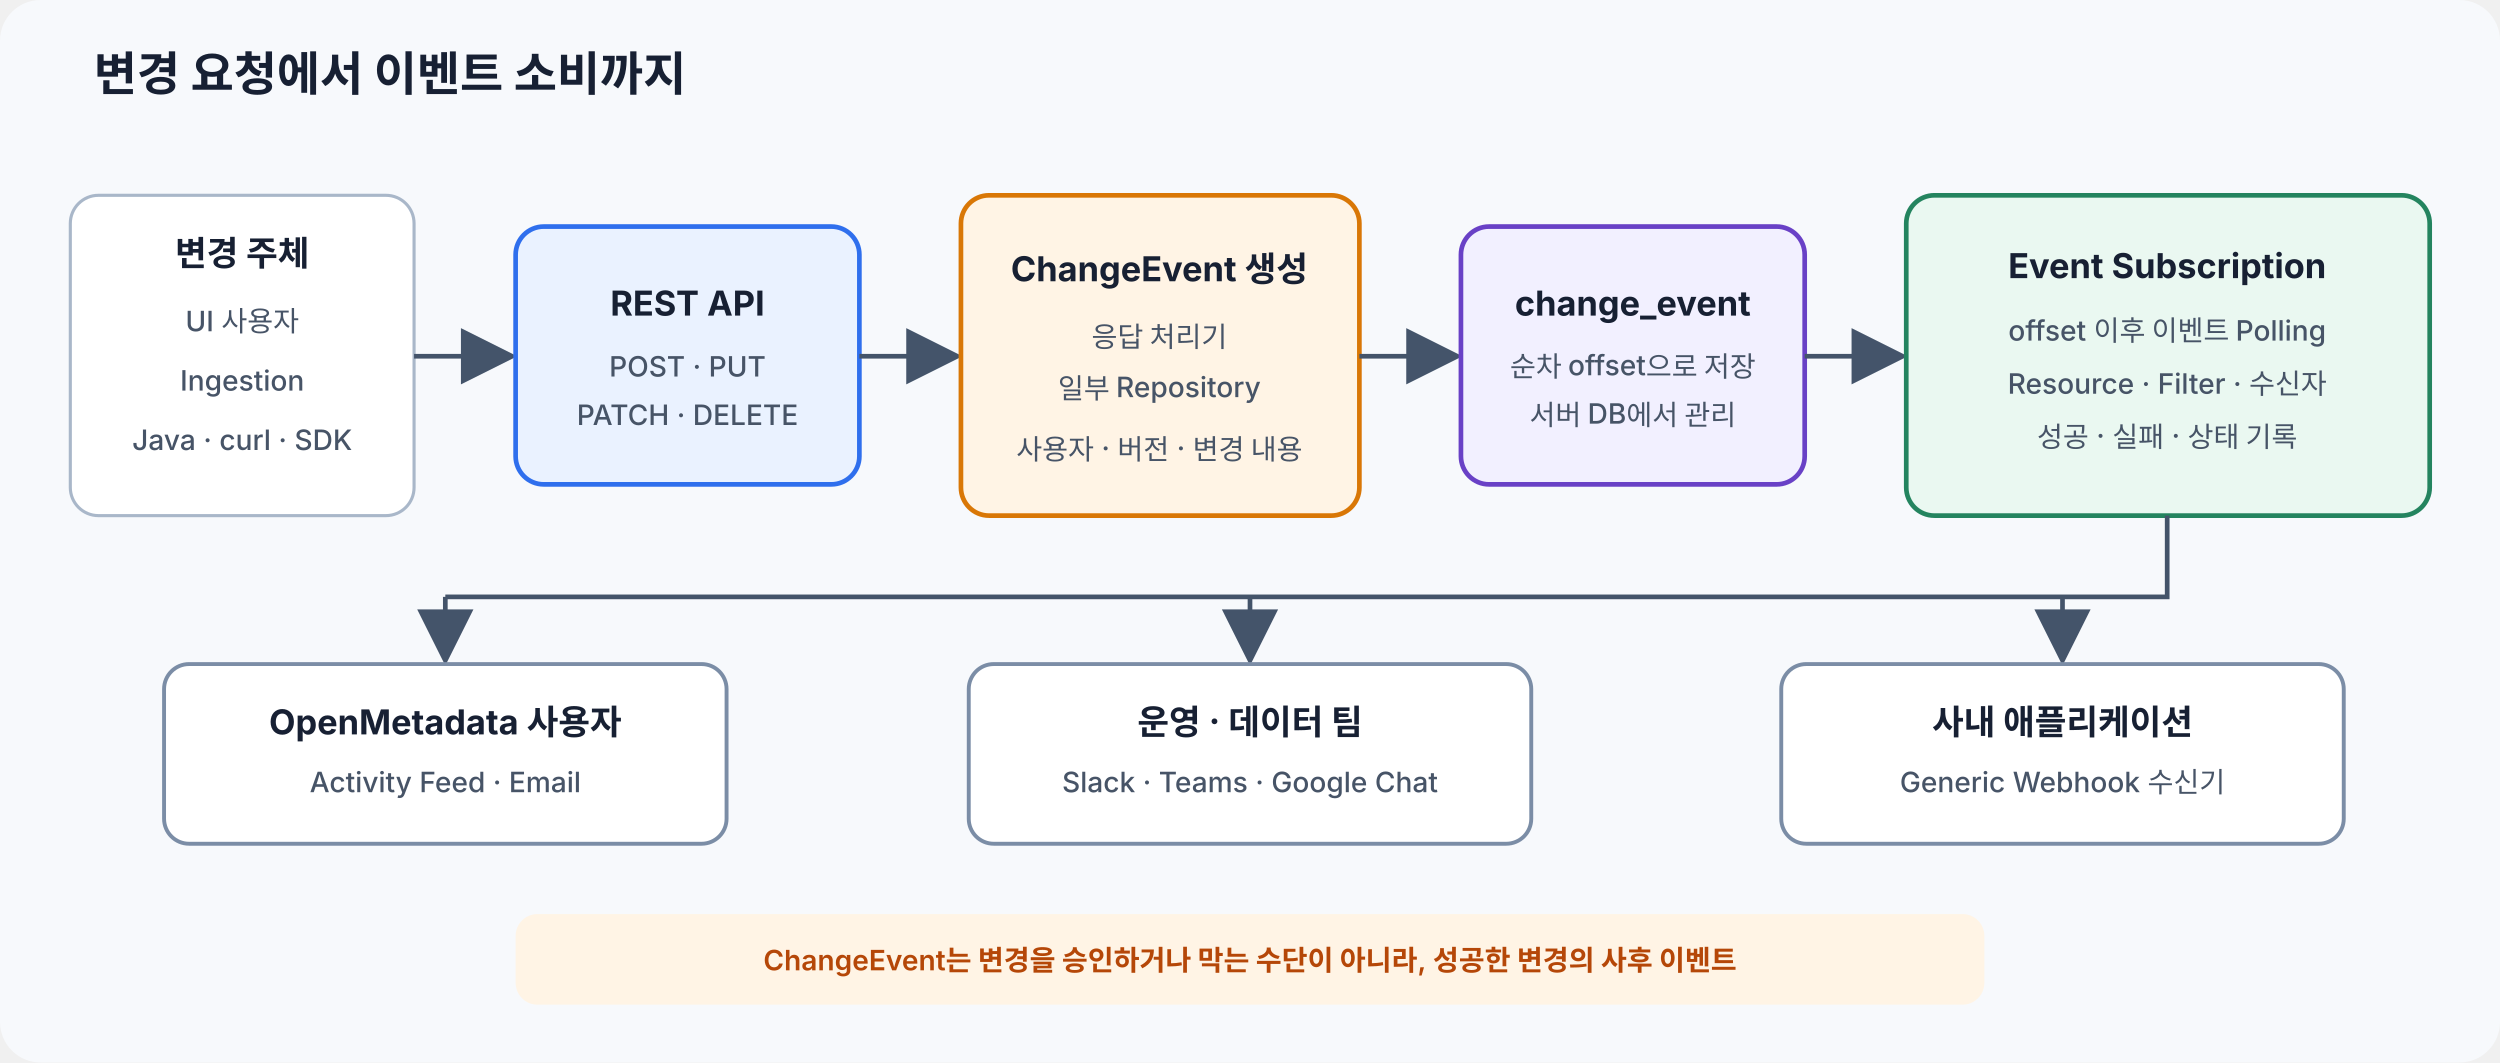
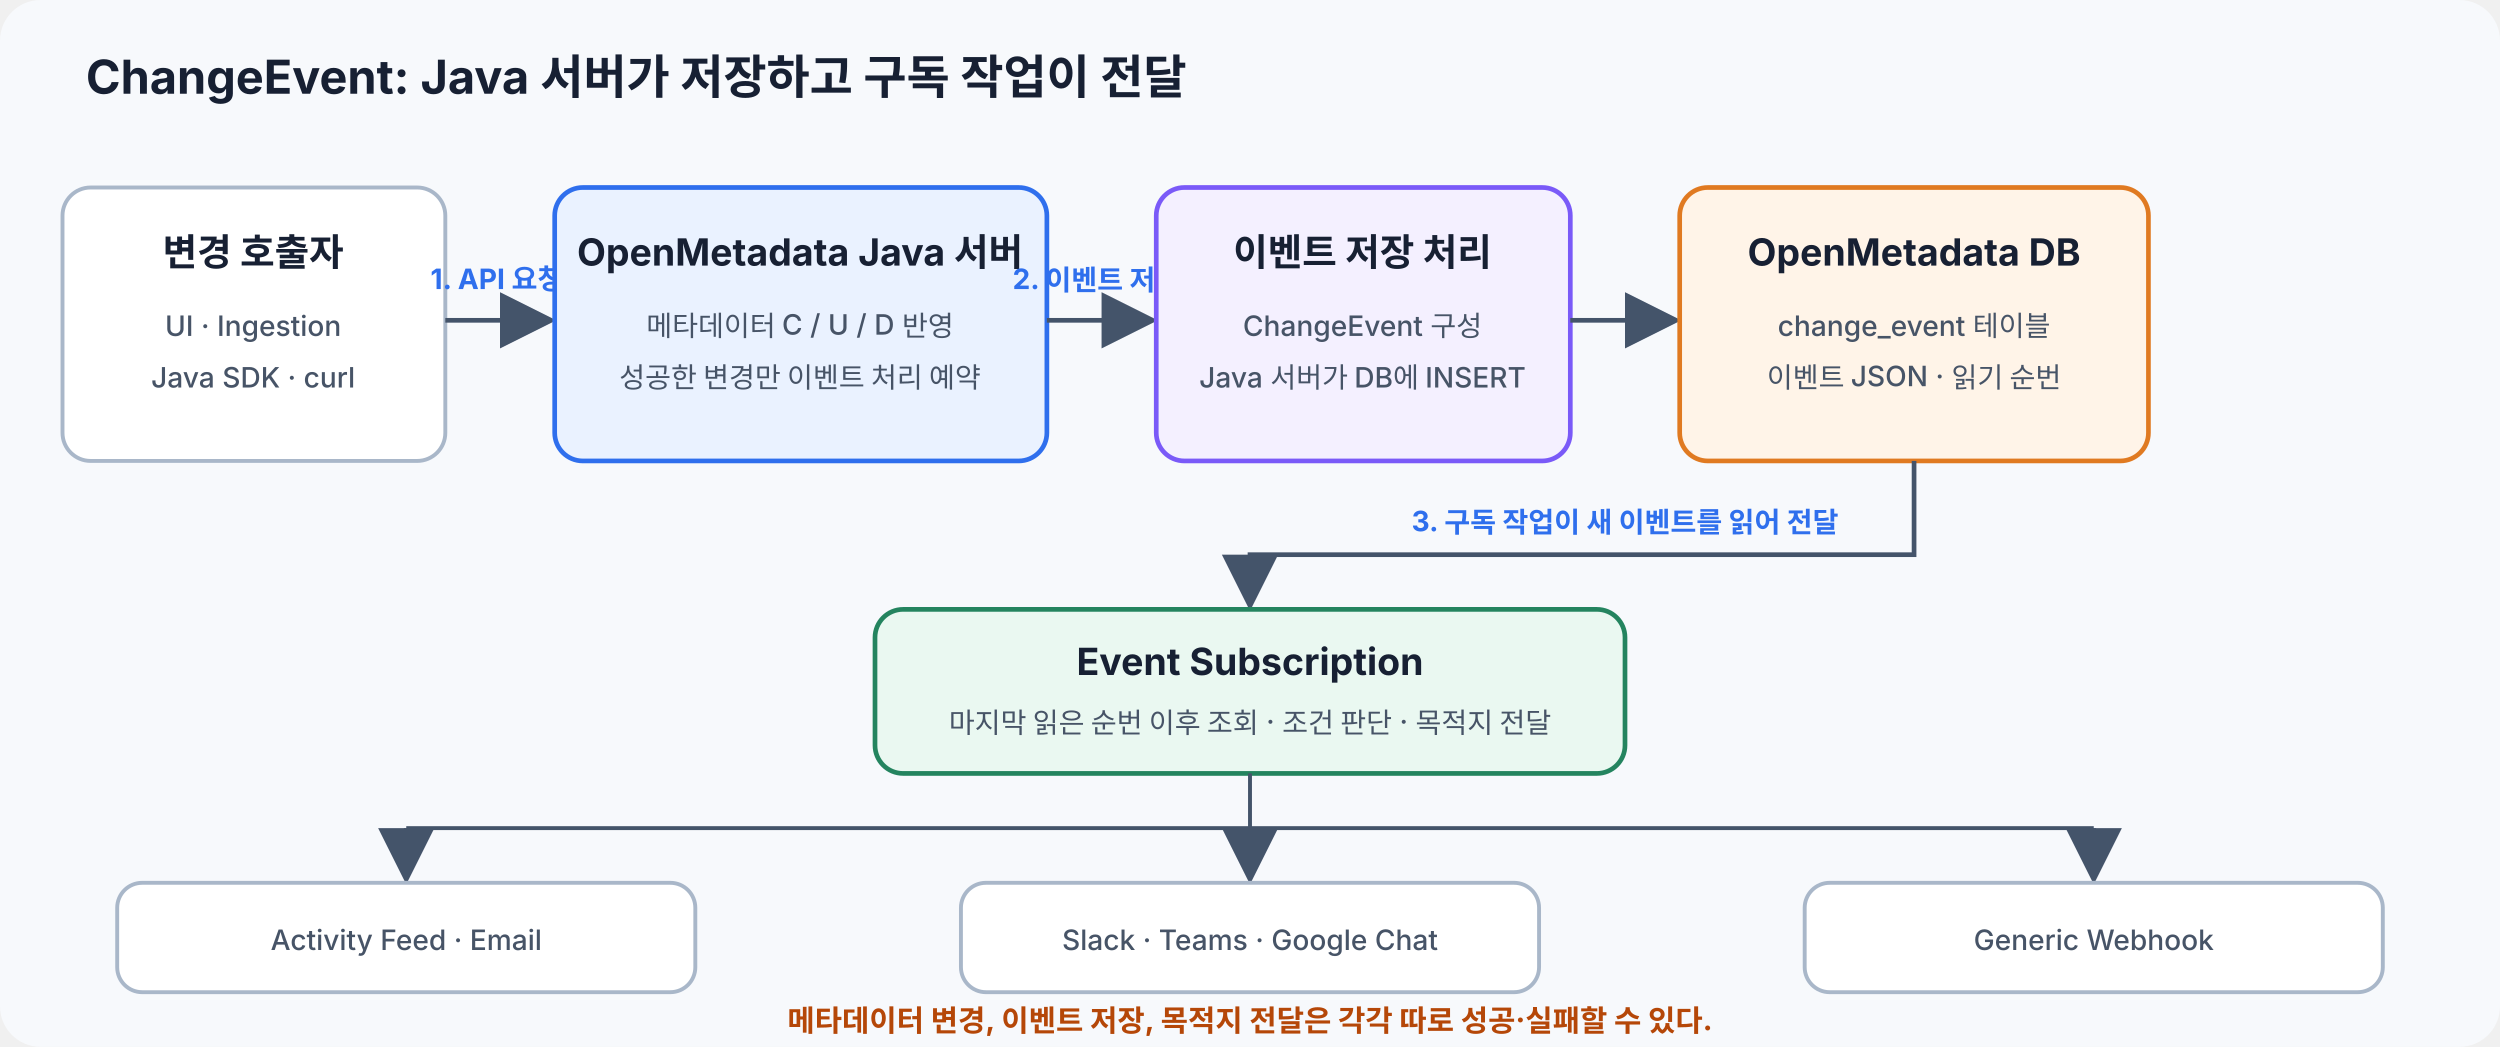
- <svg xmlns="http://www.w3.org/2000/svg" width="1600" height="680" viewBox="0 0 1600 680" role="img" aria-labelledby="title desc">
+ <svg xmlns="http://www.w3.org/2000/svg" width="1600" height="670" viewBox="0 0 1600 670" role="img" aria-labelledby="title desc">
  <defs>
    <marker id="arrow" markerWidth="12" markerHeight="12" refX="10" refY="6" orient="auto">
      <path d="M0,0 L12,6 L0,12 Z" fill="#44546A" />
    </marker>
    <style>
      .bg { fill:#F7F9FC; }
-       .box { fill:#FFFFFF; stroke:#A9B7C9; stroke-width:2; rx:18; }
-       .api { fill:#EAF2FF; stroke:#2F6FED; stroke-width:3; rx:18; }
-       .event { fill:#FFF4E5; stroke:#D97706; stroke-width:3; rx:18; }
-       .store { fill:#F2F0FF; stroke:#6941C6; stroke-width:3; rx:18; }
-       .sub { fill:#EAF8F1; stroke:#24845F; stroke-width:3; rx:18; }
-       .dest { fill:#FFFFFF; stroke:#7B8DA6; stroke-width:2.5; rx:16; }
+       .box { fill:#FFFFFF; stroke:#A9B7C9; stroke-width:2.5; }
+       .server { fill:#EAF2FF; stroke:#2F6FED; stroke-width:3; }
+       .writer { fill:#F4F0FF; stroke:#7A5AF8; stroke-width:3; }
+       .db { fill:#FFF4E8; stroke:#E07A21; stroke-width:3; }
+       .subscription { fill:#EAF8F1; stroke:#24845F; stroke-width:3; }
      .line { stroke:#44546A; stroke-width:3; fill:none; marker-end:url(#arrow); }
-       .branch { stroke:#44546A; stroke-width:3; fill:none; }
+       .branch { stroke:#44546A; stroke-width:2.5; fill:none; }
      .title { font:700 30px -apple-system,BlinkMacSystemFont,"Segoe UI","Noto Sans KR",sans-serif; fill:#172033; }
-       .label { font:700 22px -apple-system,BlinkMacSystemFont,"Segoe UI","Noto Sans KR",sans-serif; fill:#172033; }
+       .label { font:700 24px -apple-system,BlinkMacSystemFont,"Segoe UI","Noto Sans KR",sans-serif; fill:#172033; }
      .small { font:500 18px -apple-system,BlinkMacSystemFont,"Segoe UI","Noto Sans KR",sans-serif; fill:#475467; }
-       .note { font:600 18px -apple-system,BlinkMacSystemFont,"Segoe UI","Noto Sans KR",sans-serif; fill:#B54708; }
+       .step { font:700 18px -apple-system,BlinkMacSystemFont,"Segoe UI","Noto Sans KR",sans-serif; fill:#2F6FED; }
+       .note { font:700 19px -apple-system,BlinkMacSystemFont,"Segoe UI","Noto Sans KR",sans-serif; fill:#B54708; }
    </style>
  </defs>
-   <rect class="bg" width="1600" height="680" rx="26" />
-   <text class="title" x="60" y="58">변경 요청에서 이벤트 소비까지</text>
-   <rect class="box" x="45" y="125" width="220" height="205" />
-   <text class="label" x="155" y="170" text-anchor="middle">변경 주체</text>
-   <text class="small" x="155" y="212" text-anchor="middle">UI 사용자</text>
-   <text class="small" x="155" y="250" text-anchor="middle">Ingestion</text>
-   <text class="small" x="155" y="288" text-anchor="middle">Java · curl · SDK</text>
-   <path class="line" d="M265 228 H325" />
-   <rect class="api" x="330" y="145" width="220" height="165" />
-   <text class="label" x="440" y="202" text-anchor="middle">REST API</text>
-   <text class="small" x="440" y="241" text-anchor="middle">POST · PUT</text>
-   <text class="small" x="440" y="272" text-anchor="middle">PATCH · DELETE</text>
-   <path class="line" d="M550 228 H610" />
-   <rect class="event" x="615" y="125" width="255" height="205" />
-   <text class="label" x="742" y="180" text-anchor="middle">ChangeEvent 생성</text>
-   <text class="small" x="742" y="222" text-anchor="middle">응답 처리기</text>
-   <text class="small" x="742" y="255" text-anchor="middle">일부 Repository</text>
-   <text class="small" x="742" y="294" text-anchor="middle">사용자 · 버전 · 변경 내용</text>
-   <path class="line" d="M870 228 H930" />
-   <rect class="store" x="935" y="145" width="220" height="165" />
-   <text class="label" x="1045" y="202" text-anchor="middle">change_event</text>
-   <text class="small" x="1045" y="241" text-anchor="middle">순차 offset으로 저장</text>
-   <text class="small" x="1045" y="272" text-anchor="middle">서버 DB에서 관리</text>
-   <path class="line" d="M1155 228 H1215" />
-   <rect class="sub" x="1220" y="125" width="335" height="205" />
-   <text class="label" x="1387" y="178" text-anchor="middle">Event Subscription</text>
-   <text class="small" x="1387" y="218" text-anchor="middle">offset 이후 이벤트 Polling</text>
-   <text class="small" x="1387" y="252" text-anchor="middle">Resource · Filter · 수신자</text>
-   <text class="small" x="1387" y="286" text-anchor="middle">성공 · 실패 · 상태 기록</text>
-   <path class="branch" d="M1387 330 V382 H285" />
-   <path class="line" d="M285 382 V420" />
-   <path class="line" d="M800 382 V420" />
-   <path class="line" d="M1320 382 V420" />
-   <rect class="dest" x="105" y="425" width="360" height="115" />
-   <text class="label" x="285" y="470" text-anchor="middle">OpenMetadata 사용자</text>
-   <text class="small" x="285" y="507" text-anchor="middle">Activity Feed · Email</text>
-   <rect class="dest" x="620" y="425" width="360" height="115" />
-   <text class="label" x="800" y="470" text-anchor="middle">운영 · 데이터 팀</text>
-   <text class="small" x="800" y="507" text-anchor="middle">Slack · Teams · Google Chat</text>
-   <rect class="dest" x="1140" y="425" width="360" height="115" />
-   <text class="label" x="1320" y="470" text-anchor="middle">사내 애플리케이션</text>
-   <text class="small" x="1320" y="507" text-anchor="middle">Generic Webhook 수신기</text>
-   <rect x="330" y="585" width="940" height="58" rx="14" fill="#FFF4E5" />
-   <text class="note" x="800" y="621" text-anchor="middle">ChangeEvent는 변경을 승인하거나 막는 수단이 아니라, 성공한 변경의 사후 이벤트</text>
+   <rect class="bg" width="1600" height="670" rx="26" />
+   <text class="title" x="55" y="60">ChangeEvent: Java 서버가 저장하고 구독 작업이 전달</text>
+   <rect class="box" x="40" y="120" width="245" height="175" rx="18" />
+   <text class="label" x="162" y="170" text-anchor="middle">변경 호출자</text>
+   <text class="small" x="162" y="215" text-anchor="middle">UI · Ingestion</text>
+   <text class="small" x="162" y="248" text-anchor="middle">Java SDK · curl</text>
+   <path class="line" d="M285 205 H350" />
+   <text class="step" x="318" y="185" text-anchor="middle">1. API 요청</text>
+   <rect class="server" x="355" y="120" width="315" height="175" rx="18" />
+   <text class="label" x="512" y="170" text-anchor="middle">OpenMetadata Java 서버</text>
+   <text class="small" x="512" y="215" text-anchor="middle">메타데이터 C / U / D 반영</text>
+   <text class="small" x="512" y="248" text-anchor="middle">성공한 변경만 이벤트 처리 예약</text>
+   <path class="line" d="M670 205 H735" />
+   <text class="step" x="702" y="185" text-anchor="middle">2. 이벤트 저장</text>
+   <rect class="writer" x="740" y="120" width="265" height="175" rx="18" />
+   <text class="label" x="872" y="170" text-anchor="middle">이벤트 저장 처리</text>
+   <text class="small" x="872" y="215" text-anchor="middle">ChangeEvent 구성</text>
+   <text class="small" x="872" y="248" text-anchor="middle">Java 서버가 DB에 INSERT</text>
+   <path class="line" d="M1005 205 H1070" />
+   <rect class="db" x="1075" y="120" width="300" height="175" rx="18" />
+   <text class="label" x="1225" y="170" text-anchor="middle">OpenMetadata DB</text>
+   <text class="small" x="1225" y="215" text-anchor="middle">change_event 테이블</text>
+   <text class="small" x="1225" y="248" text-anchor="middle">이벤트 JSON · 읽기 순번</text>
+   <path class="line" d="M1225 295 V355 H800 V385" />
+   <text class="step" x="1040" y="340" text-anchor="middle">3. 구독 작업이 새 이벤트를 읽어 전달</text>
+   <rect class="subscription" x="560" y="390" width="480" height="105" rx="18" />
+   <text class="label" x="800" y="432" text-anchor="middle">Event Subscription</text>
+   <text class="small" x="800" y="469" text-anchor="middle">마지막 읽은 순번 이후 조회 · 조건 판단 · 목적지 전달</text>
+   <path class="branch" d="M800 495 V530 H260" />
+   <path class="branch" d="M800 530 H1340" />
+   <path class="line" d="M260 530 V560" />
+   <path class="line" d="M800 530 V560" />
+   <path class="line" d="M1340 530 V560" />
+   <rect class="box" x="75" y="565" width="370" height="70" rx="16" />
+   <text class="small" x="260" y="608" text-anchor="middle">Activity Feed · Email</text>
+   <rect class="box" x="615" y="565" width="370" height="70" rx="16" />
+   <text class="small" x="800" y="608" text-anchor="middle">Slack · Teams · Google Chat</text>
+   <rect class="box" x="1155" y="565" width="370" height="70" rx="16" />
+   <text class="small" x="1340" y="608" text-anchor="middle">Generic Webhook</text>
+   <text class="note" x="800" y="660" text-anchor="middle">메타데이터 변경, 이벤트 저장, 목적지 전달은 각각 따로 성공·실패할 수 있다.</text>
</svg>
